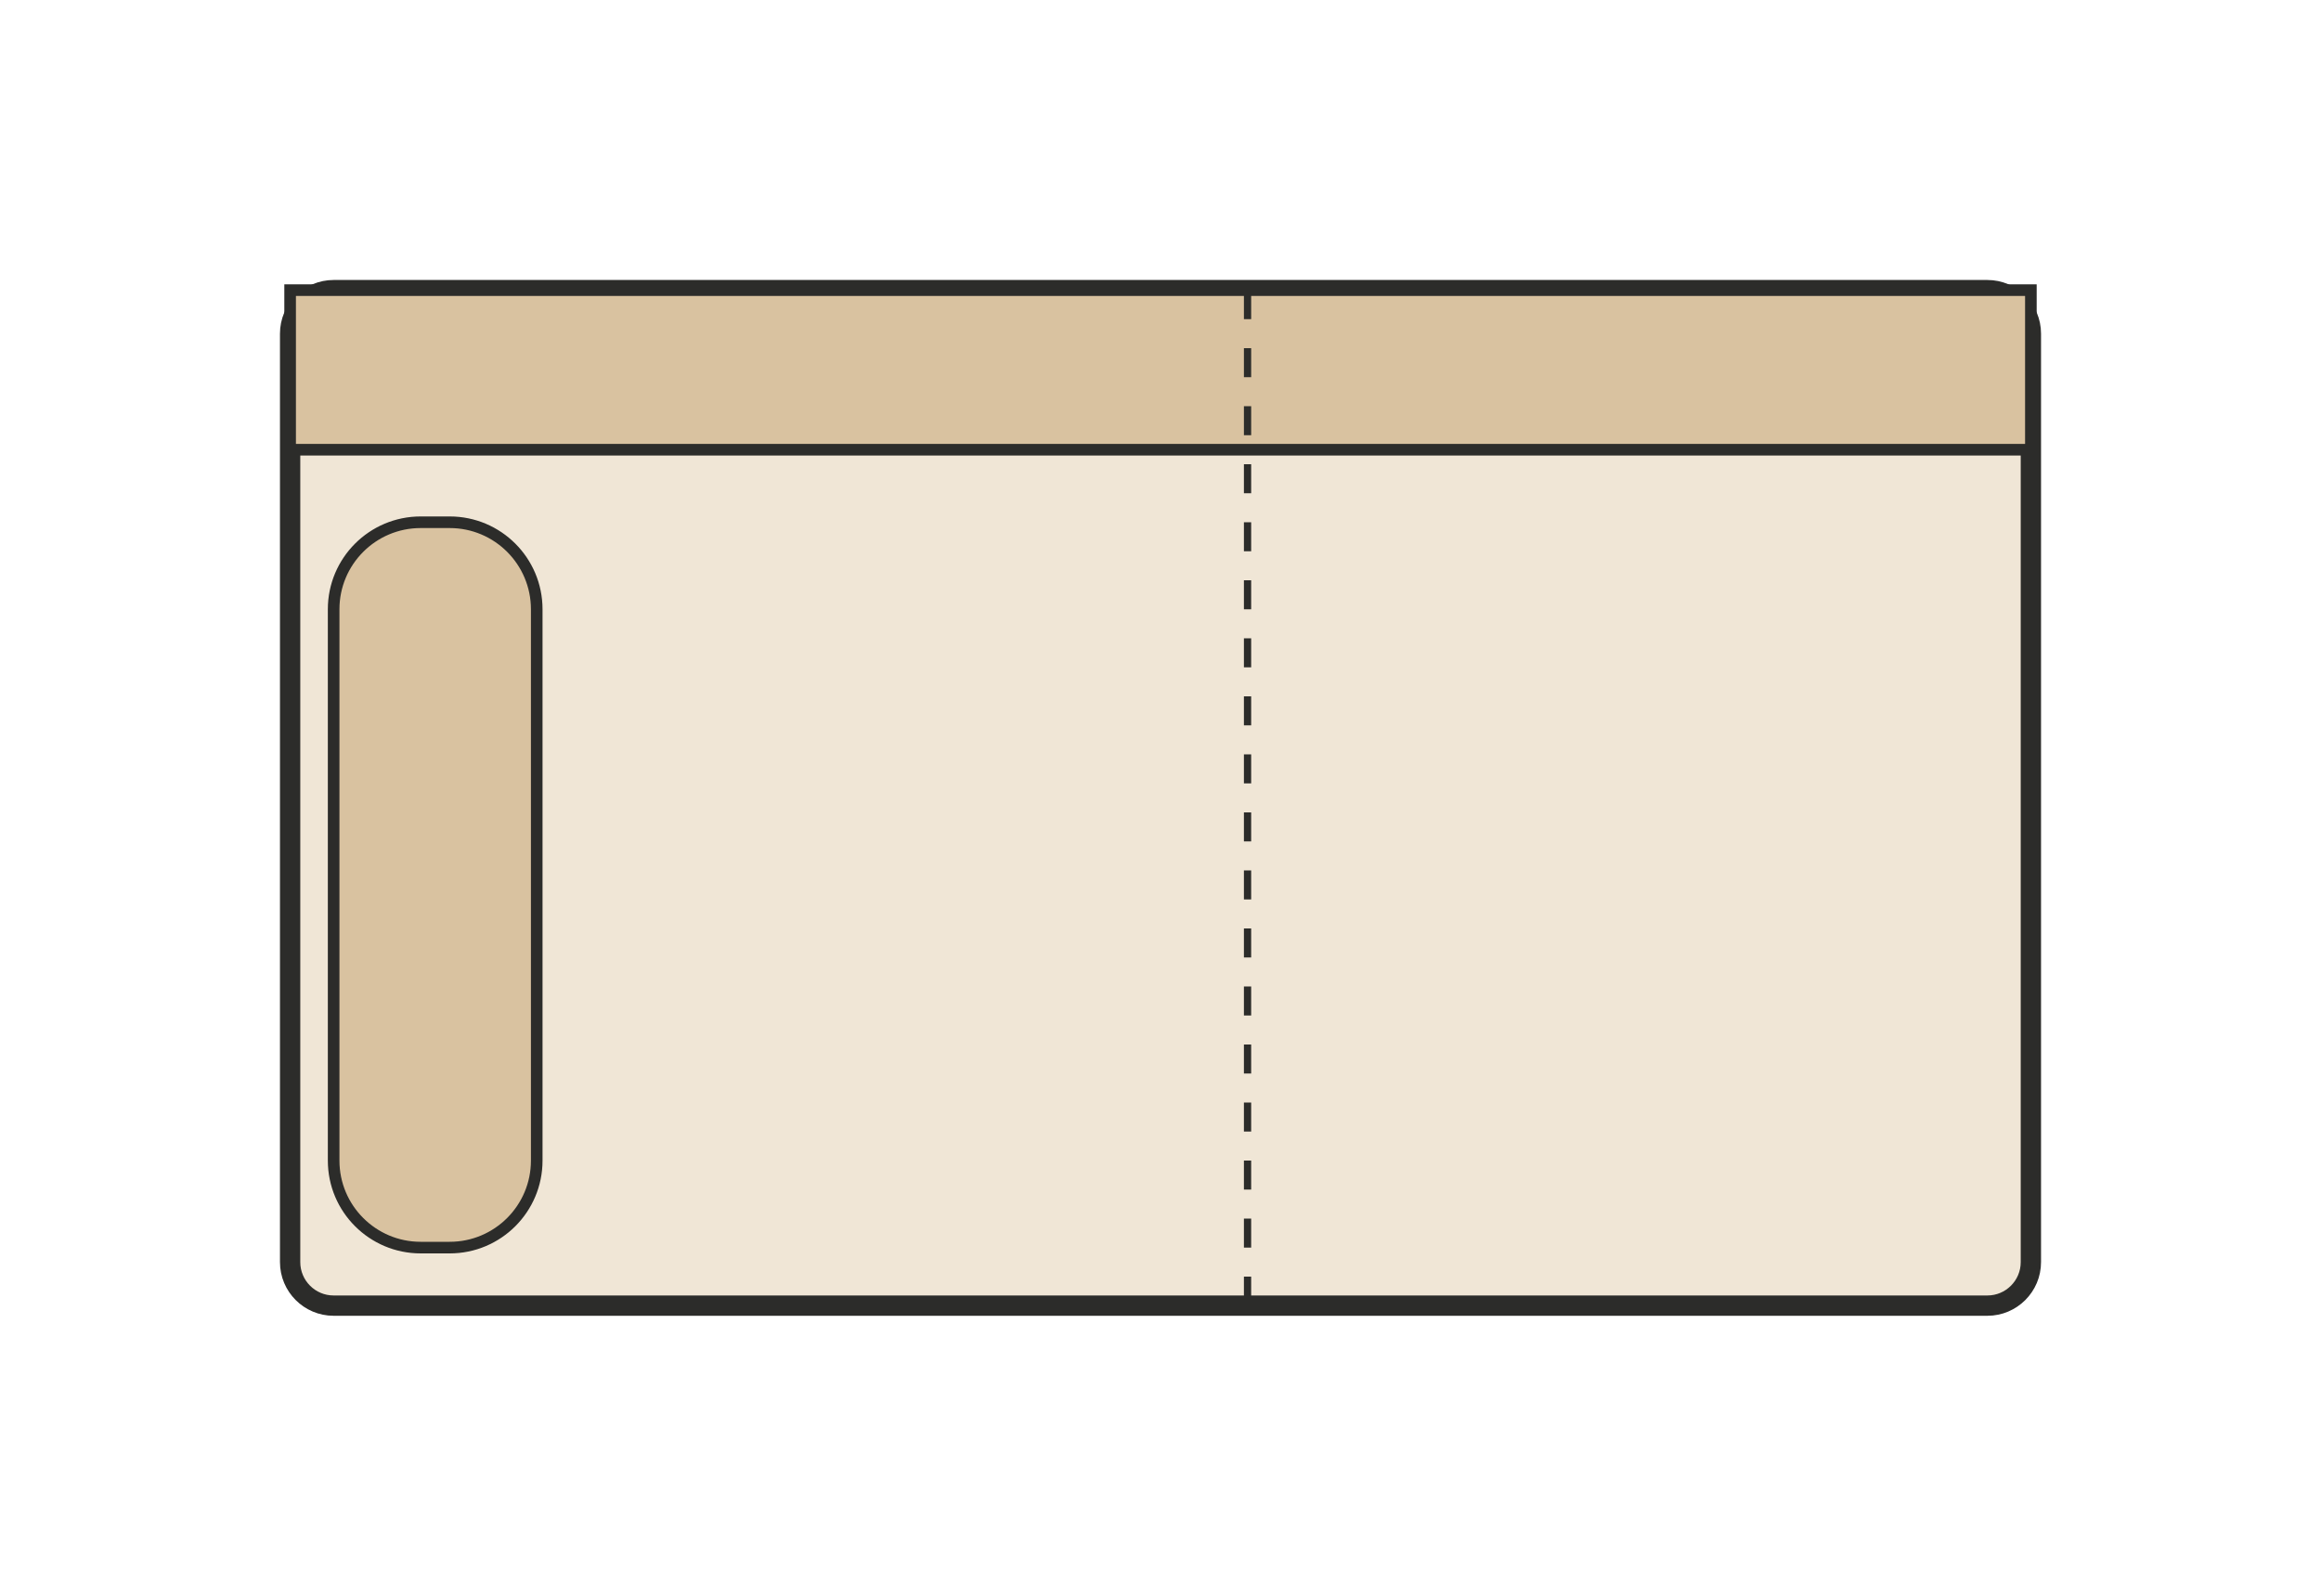
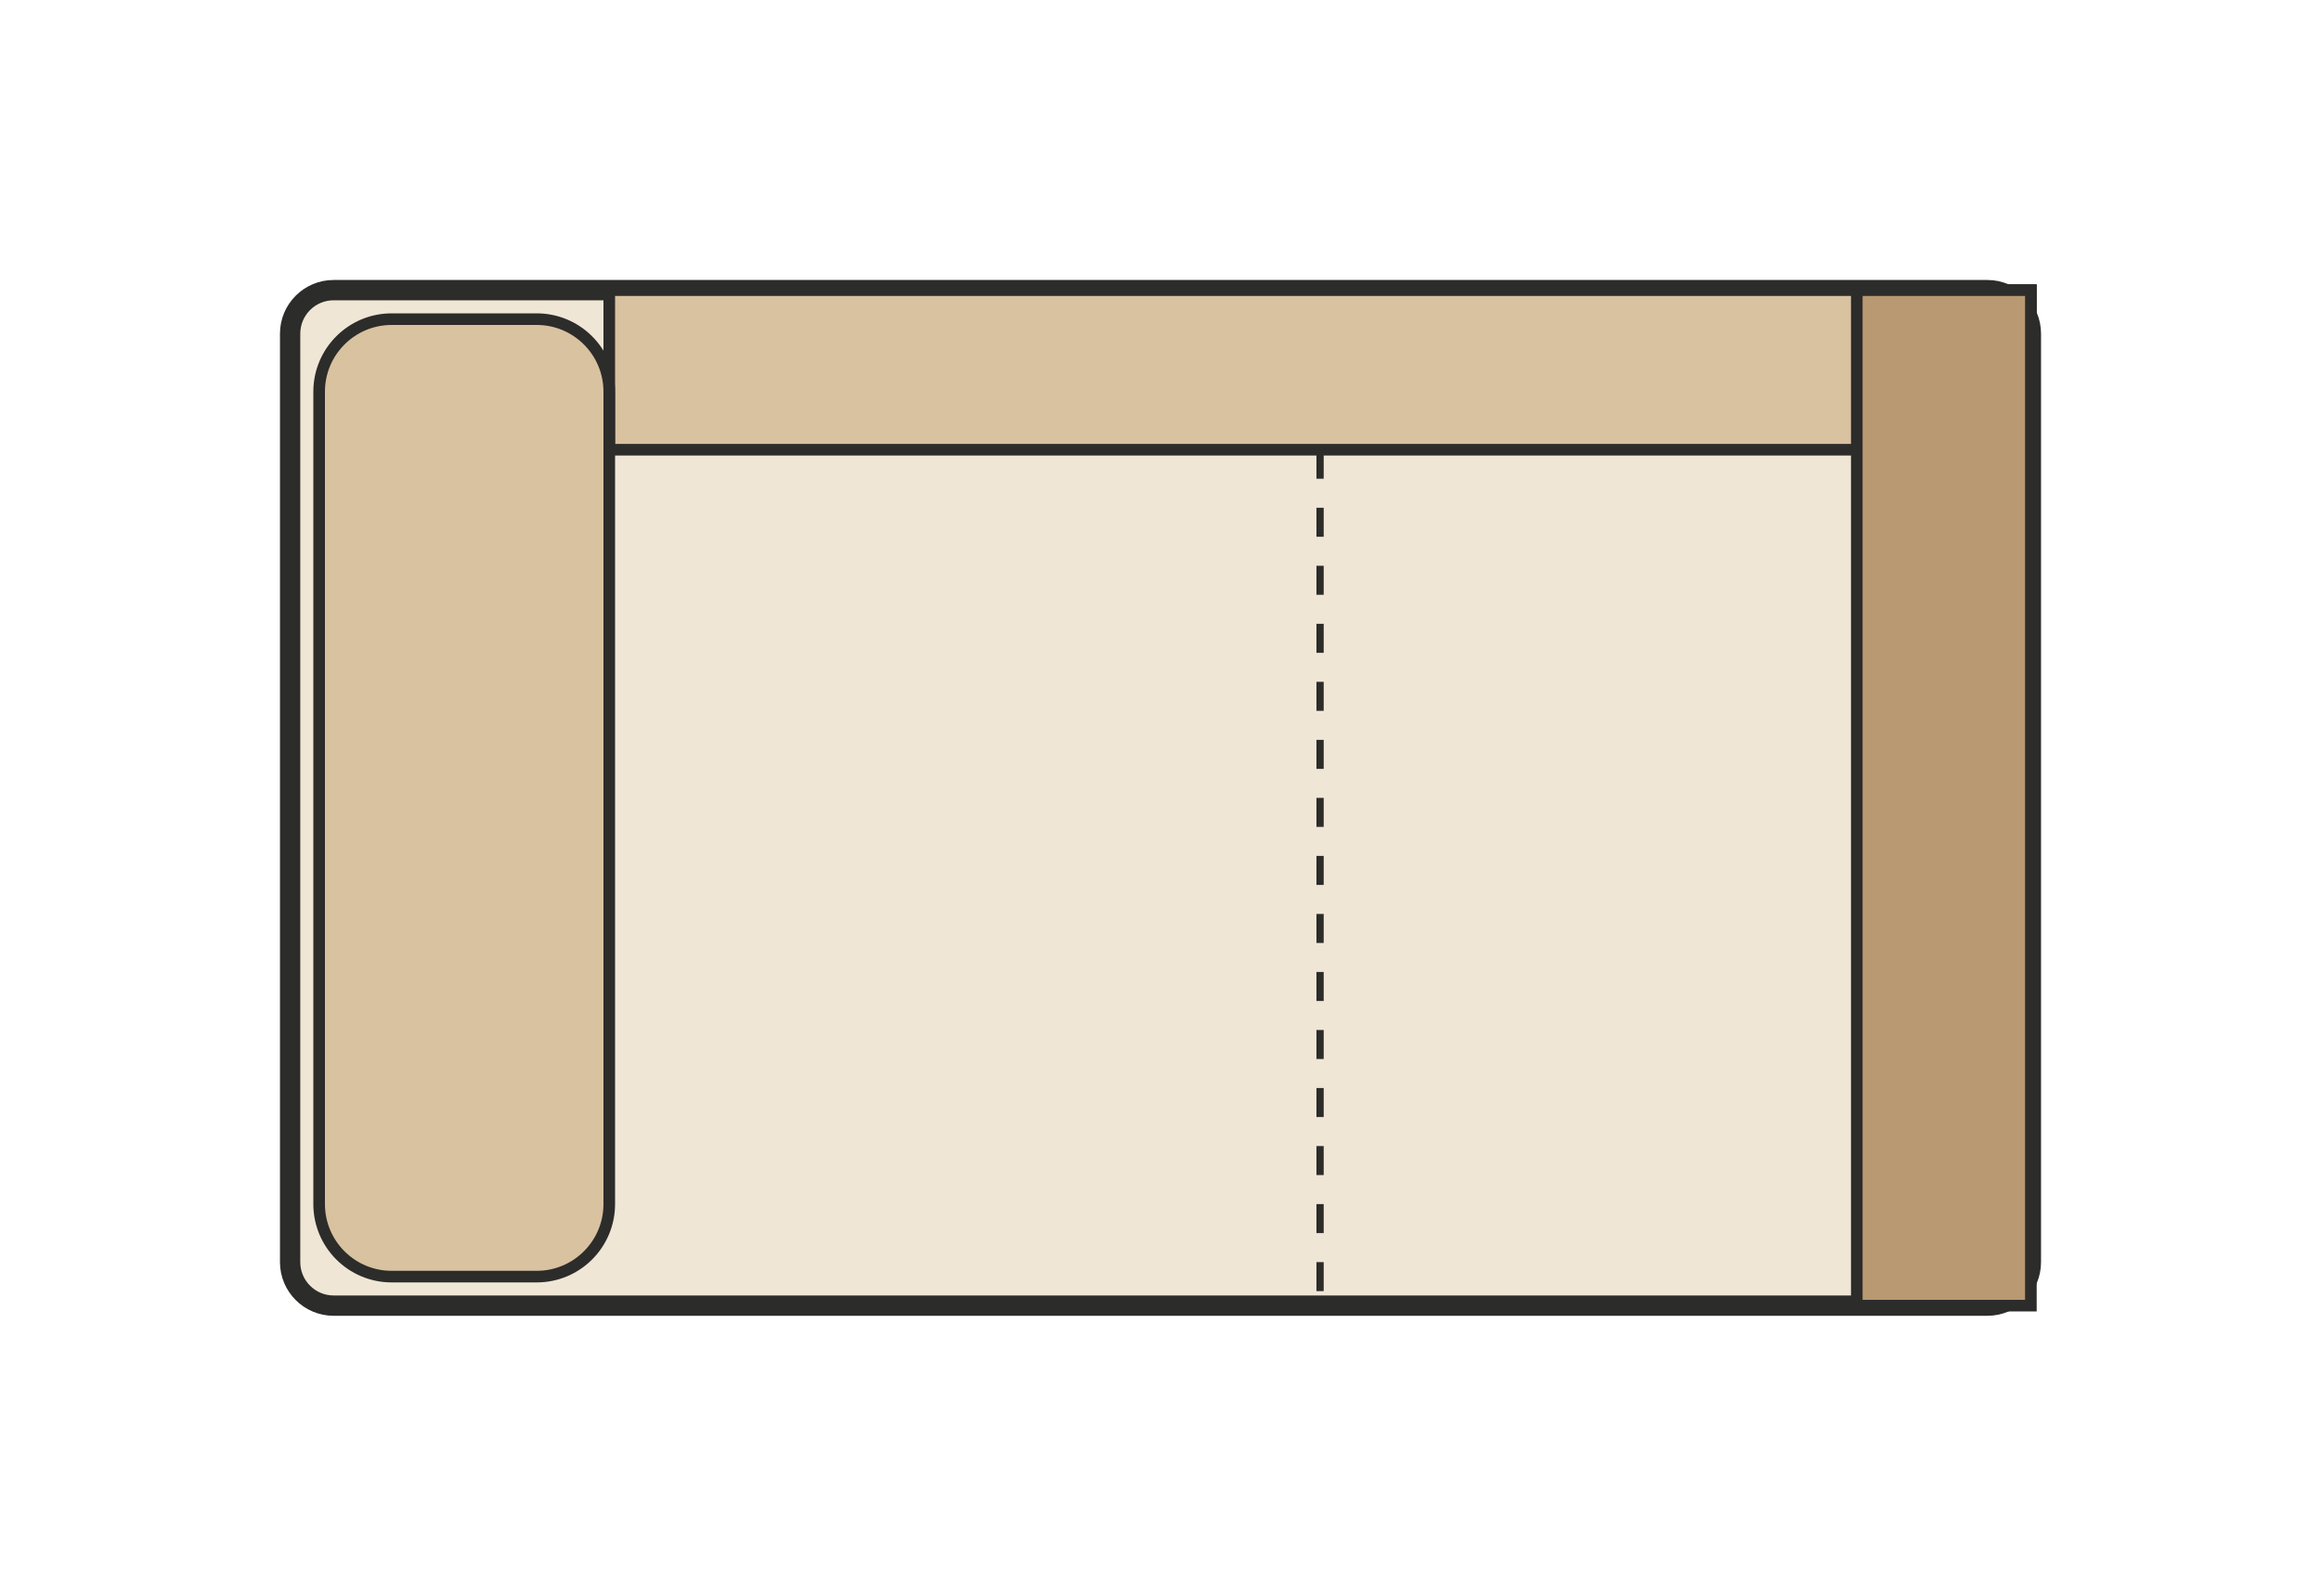
<svg xmlns="http://www.w3.org/2000/svg" viewBox="0 0 160 110" width="160" height="110">
  <g transform="translate(20,20)">
    <rect x="0" y="0" width="120" height="70" rx="3" fill="#F0E6D6" stroke="#2C2C2A" stroke-width="1.4" />
-     <rect x="0" y="0" width="120" height="11" fill="#D9C2A0" stroke="#2C2C2A" stroke-width="0.8" />
-     <rect x="3" y="16" width="14" height="50" rx="6" fill="#D9C2A0" stroke="#2C2C2A" stroke-width="0.8" />
-     <line x1="66" y1="0" x2="66" y2="70" stroke="#2C2C2A" stroke-width="0.5" stroke-dasharray="2,2" />
+     <rect x="22" y="0" width="98" height="11" fill="#D9C2A0" stroke="#2C2C2A" stroke-width="0.8" />
+     <rect x="2" y="2" width="20" height="66" rx="5" fill="#D9C2A0" stroke="#2C2C2A" stroke-width="0.8" />
+     <rect x="108" y="0" width="12" height="70" fill="#B89972" stroke="#2C2C2A" stroke-width="0.8" />
+     <line x1="71" y1="11" x2="71" y2="70" stroke="#2C2C2A" stroke-width="0.5" stroke-dasharray="2,2" />
  </g>
</svg>
